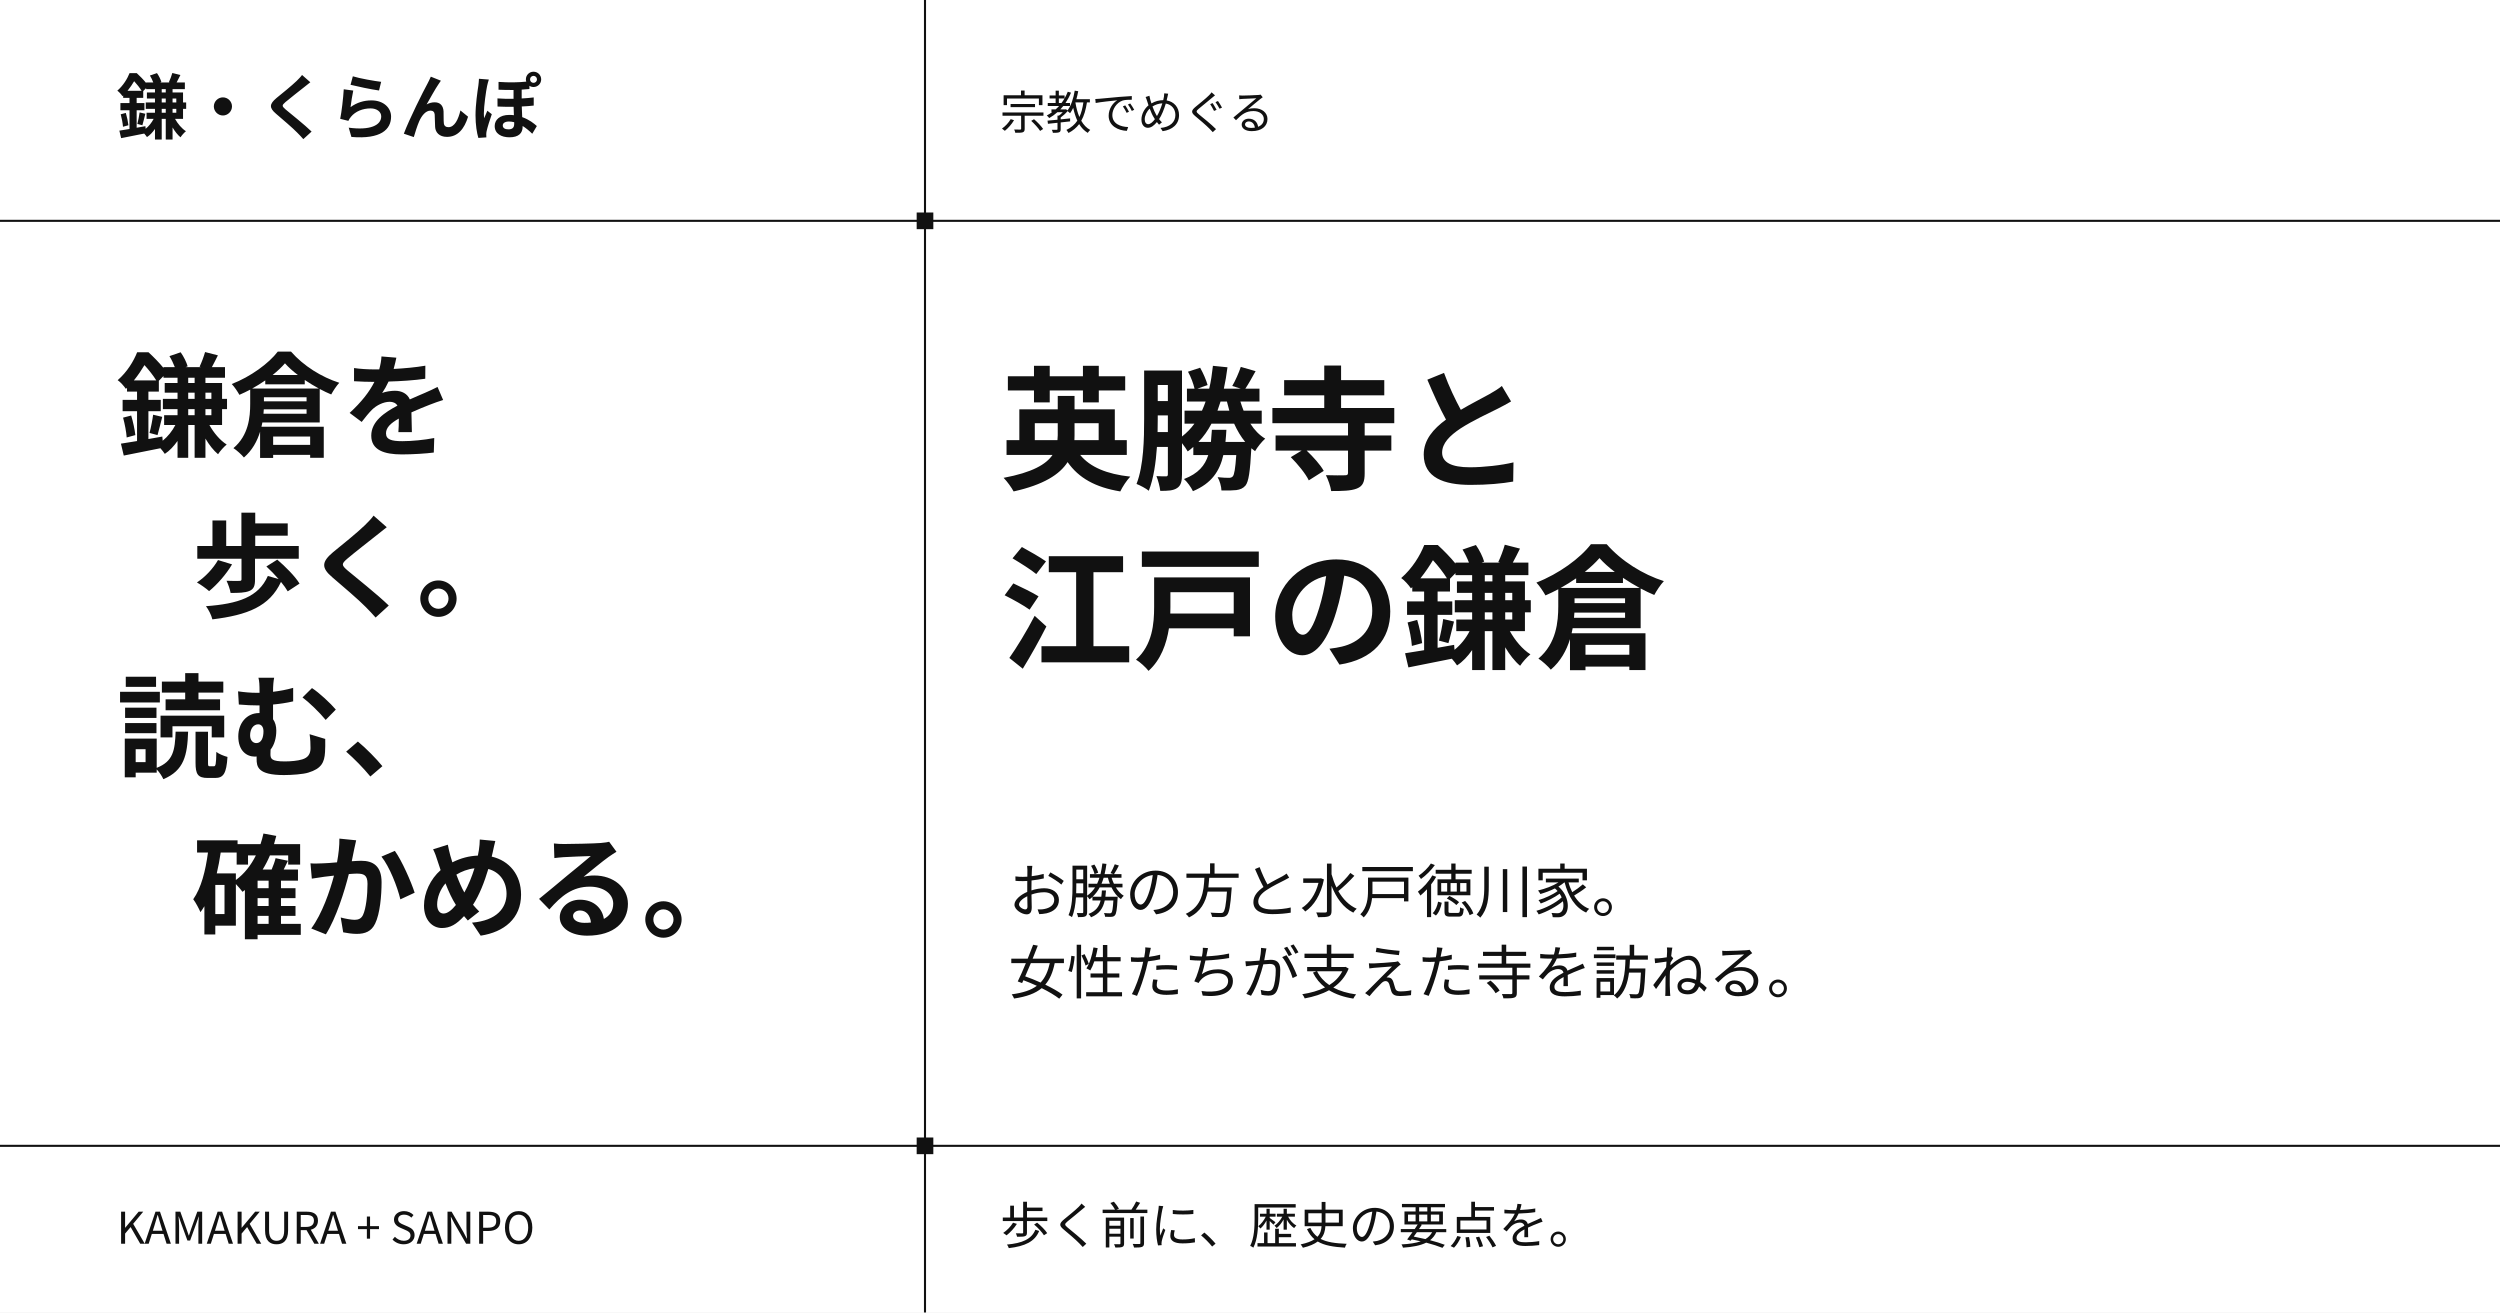
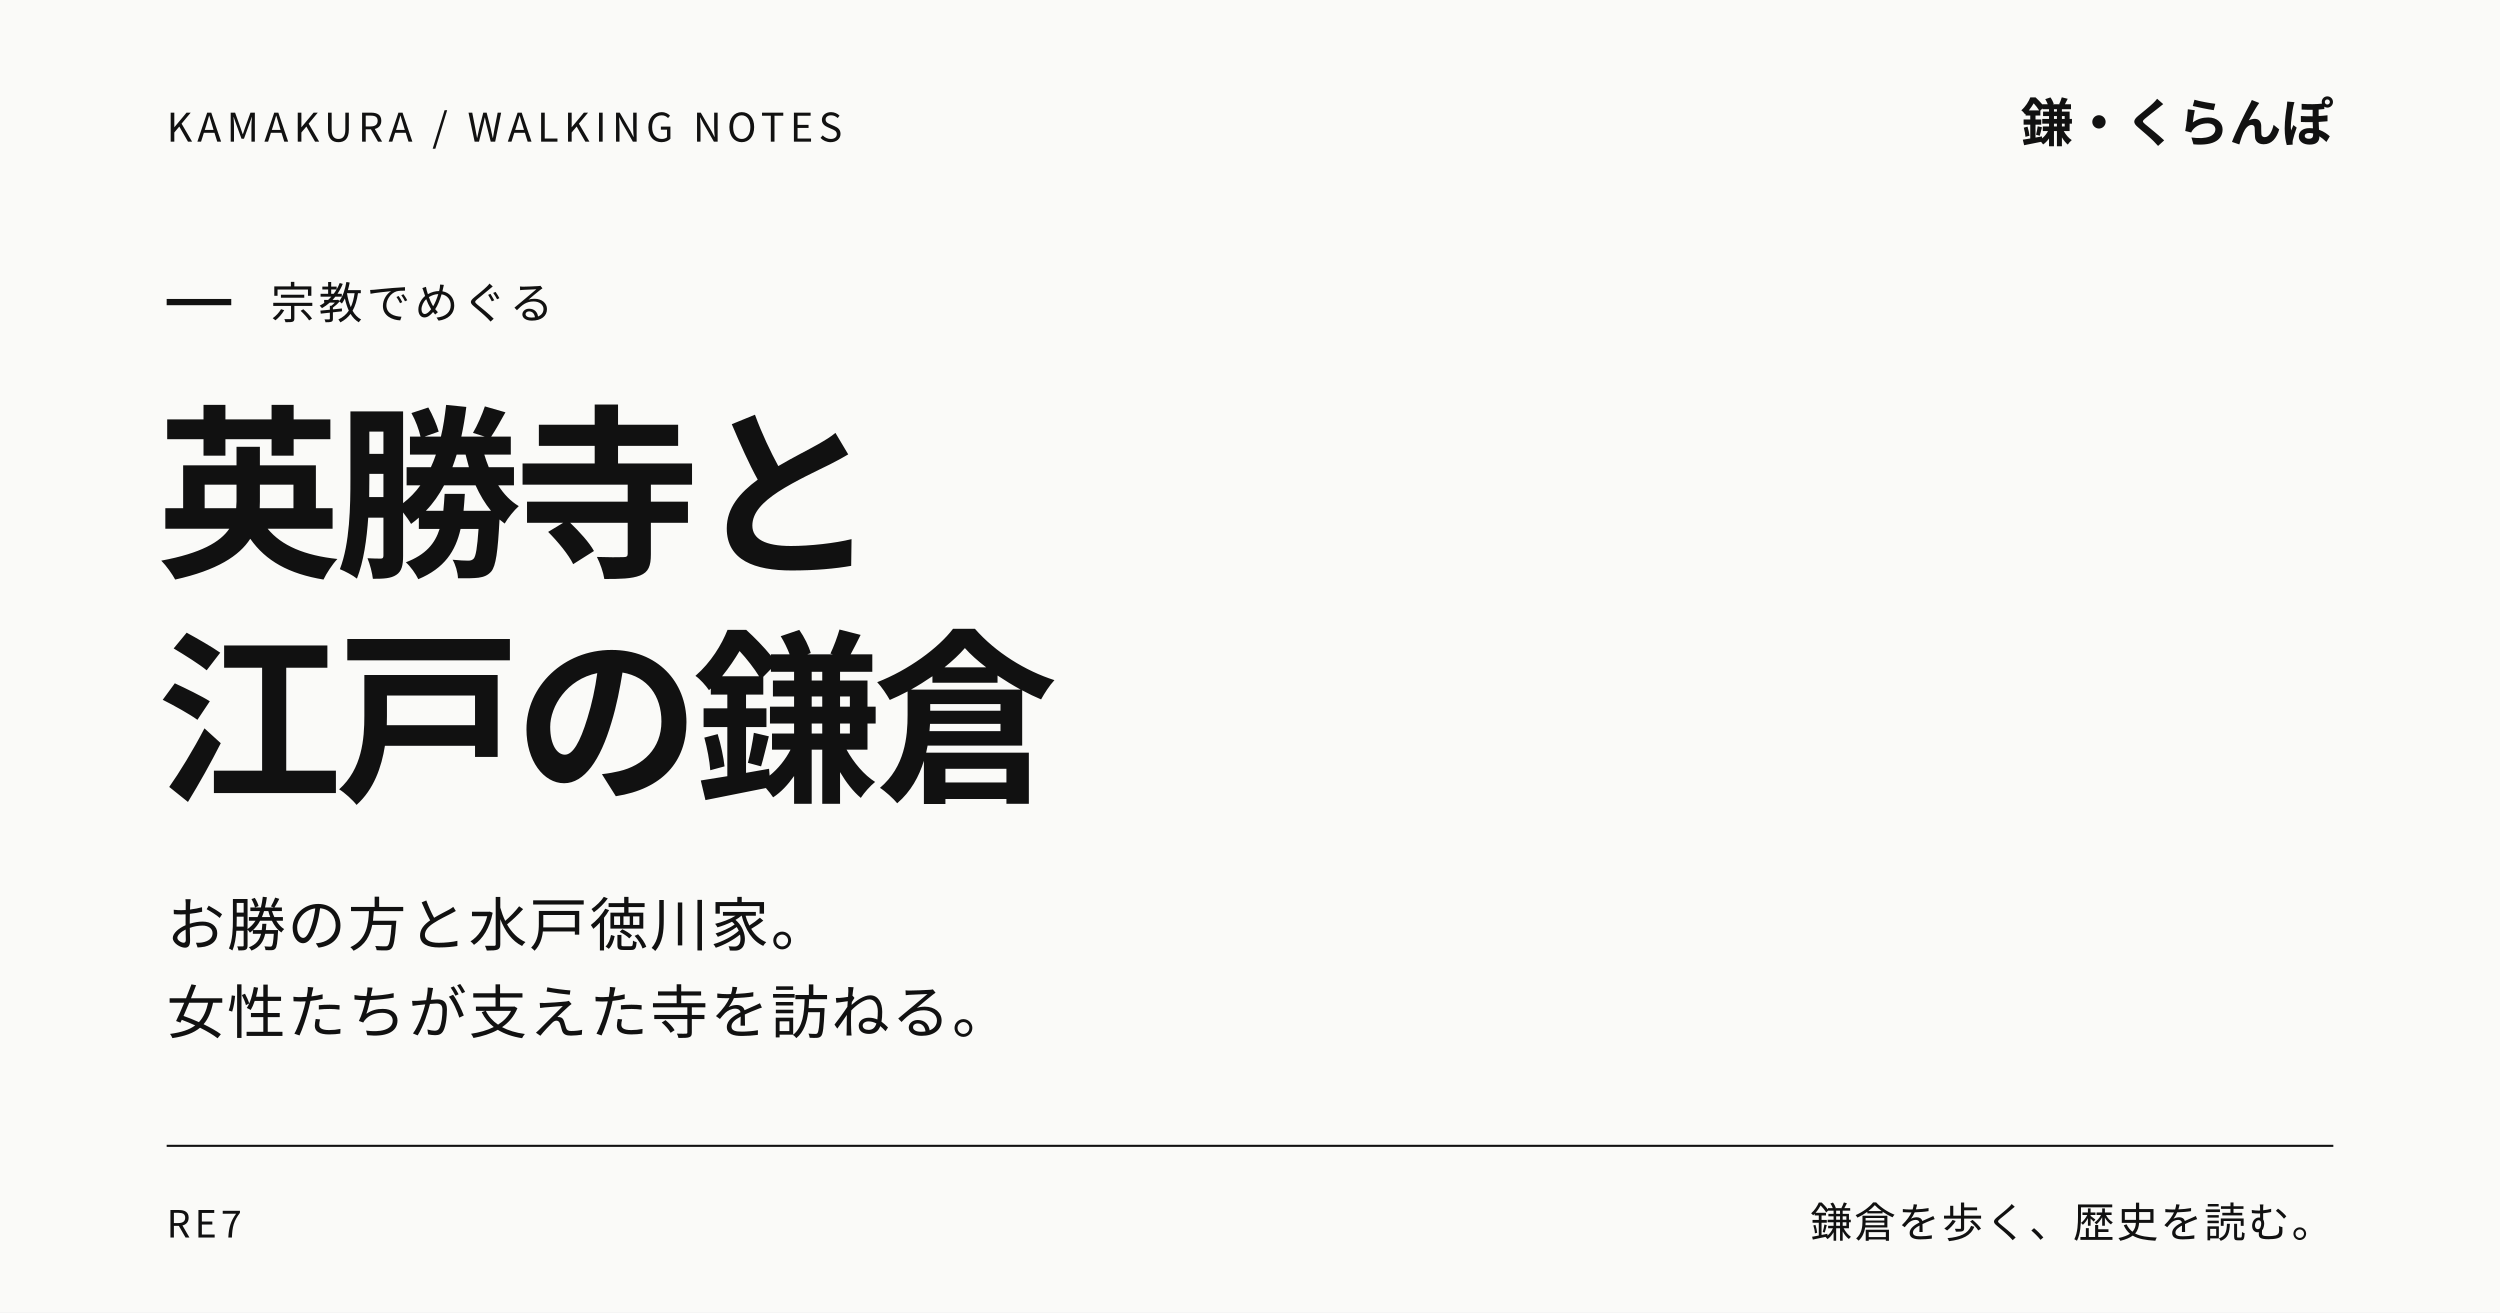
<svg xmlns="http://www.w3.org/2000/svg" width="1200" height="630" viewBox="0 0 1200 630">
-   <rect width="1200" height="630" fill="#fff" />
+   <rect width="1200" height="630" fill="#fafaf8" />
  <g fill="#111" font-family="Noto Sans CJK JP, sans-serif">
-     <text x="56" y="64" font-size="34" font-weight="700">鎌・くらんぽ</text>
-     <text x="480" y="62" font-size="22" font-weight="400">宗教でめぐる</text>
-     <path d="M444 0V630 M0 106H1200 M0 550H1200" fill="none" stroke="#111" stroke-width="1" />
-     <rect x="440" y="102" width="8" height="8" />
-     <rect x="440" y="546" width="8" height="8" />
-     <text x="56" y="215" font-size="54" font-weight="900">鎌倉を</text>
-     <text x="92" y="292" font-size="54" font-weight="900">歩く。</text>
-     <text x="56" y="369" font-size="54" font-weight="900">読む、</text>
-     <text x="92" y="446" font-size="54" font-weight="900">確かめる。</text>
-     <text x="480" y="230" font-size="64" font-weight="900">英勝寺と</text>
-     <text x="480" y="316" font-size="64" font-weight="900">江戸の鎌倉</text>
-     <text x="484" y="438" font-size="28" font-weight="400">お勝の方と水戸徳川家。</text>
-     <text x="484" y="477" font-size="28" font-weight="400">女性たちが支えた寺を訪ねる。</text>
-     <text x="56" y="597" font-size="21" font-weight="400">KAMAKURA + SANPO</text>
-     <text x="480" y="597" font-size="24" font-weight="400">歩く前に、歴史の要点を。</text>
+     <text x="80" y="68" font-size="19" font-weight="400" letter-spacing="2.6" text-anchor="start">KAMAKURA / WALKING NOTES</text>
+     <text x="1120" y="68" font-size="25" font-weight="700" letter-spacing="0" text-anchor="end">鎌・くらんぽ</text>
+     <path d="M80 145H111" stroke="#111" stroke-width="3" />
+     <text x="130" y="153" font-size="21" font-weight="400" letter-spacing="2" text-anchor="start">宗教でめぐる</text>
+     <text x="75" y="270" font-size="89" font-weight="900" letter-spacing="-3" text-anchor="start">英勝寺と</text>
+     <text x="75" y="378" font-size="89" font-weight="900" letter-spacing="-3" text-anchor="start">江戸の鎌倉</text>
+     <text x="80" y="454" font-size="28" font-weight="400" letter-spacing="1" text-anchor="start">お勝の方と水戸徳川家。</text>
+     <text x="80" y="496" font-size="28" font-weight="400" letter-spacing="1" text-anchor="start">女性たちが支えた寺を訪ねる。</text>
+     <path d="M80 550H1120" stroke="#111" stroke-width="1" />
+     <text x="80" y="594" font-size="18" font-weight="400" letter-spacing="2" text-anchor="start">RE7</text>
+     <text x="1120" y="594" font-size="20" font-weight="400" letter-spacing="1" text-anchor="end">鎌倉を歩く、歴史を読む。</text>
  </g>
</svg>
